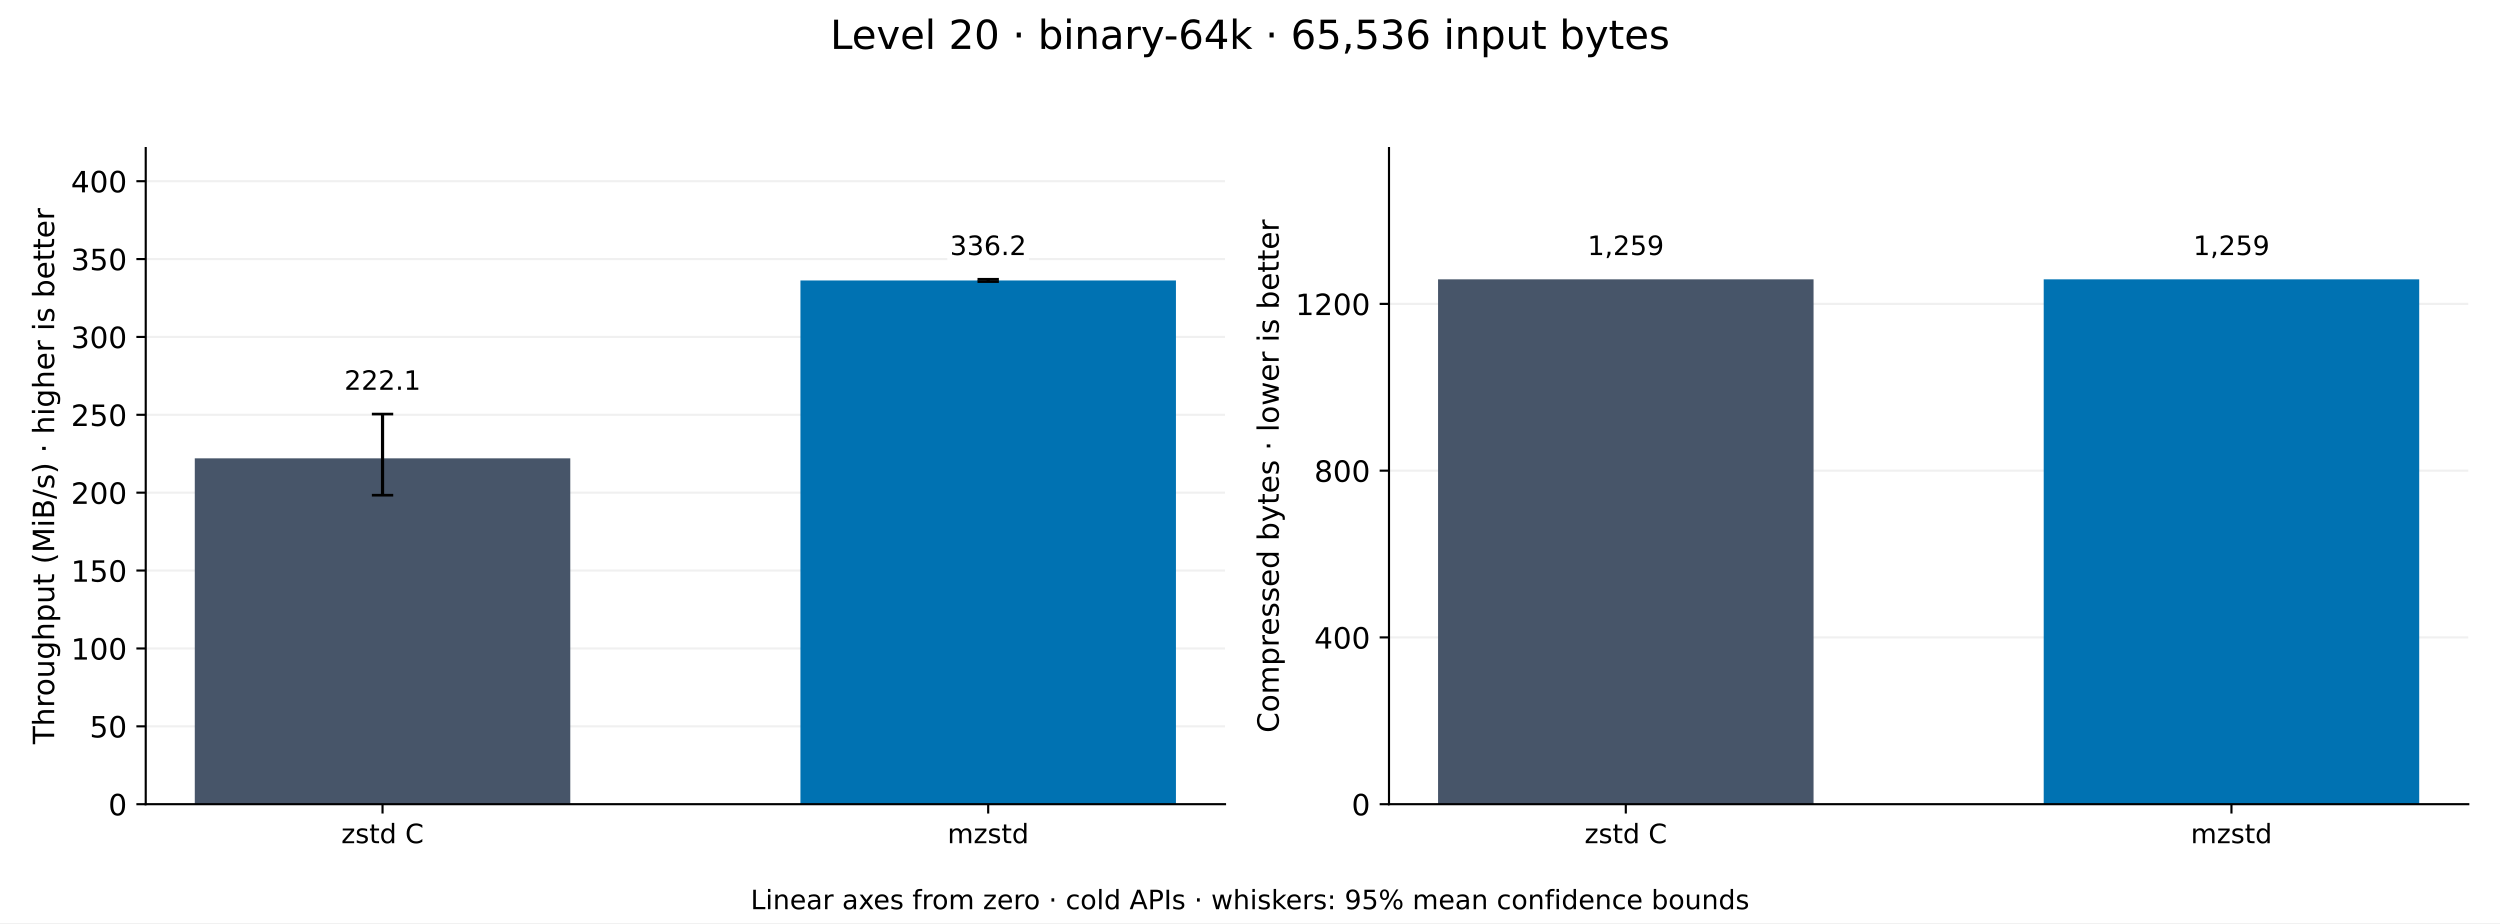
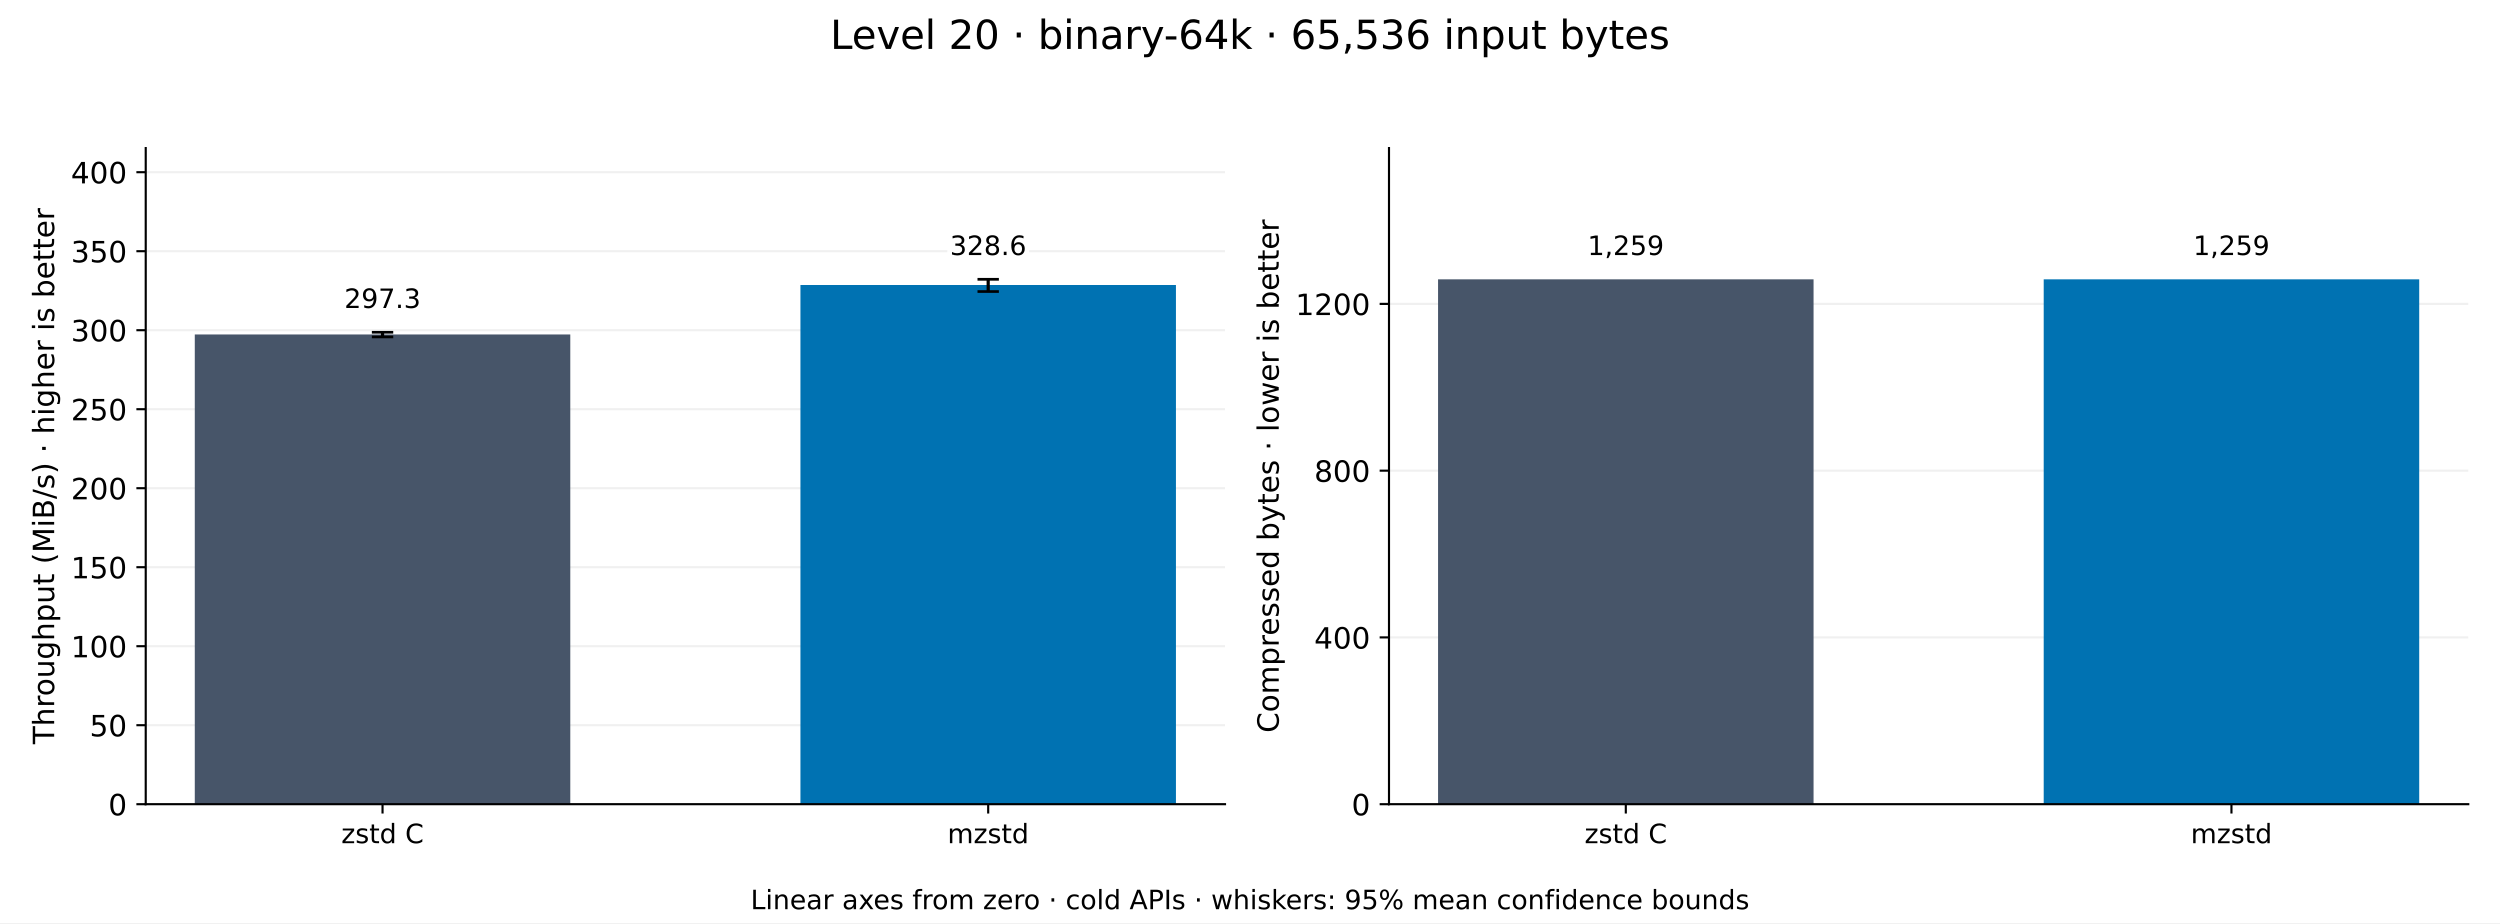
<svg xmlns="http://www.w3.org/2000/svg" xmlns:xlink="http://www.w3.org/1999/xlink" width="936pt" height="345.6pt" viewBox="0 0 936 345.6" version="1.1">
  <defs>
    <style type="text/css">*{stroke-linejoin: round; stroke-linecap: butt}</style>
  </defs>
  <g id="figure_1">
    <g id="patch_1">
      <path d="M 0 345.6 L 936 345.6 L 936 0 L 0 0 z " style="fill: #ffffff" />
    </g>
    <g id="axes_1">
      <g id="patch_2">
        <path d="M 54.56 301.088 L 458.64 301.088 L 458.64 55.44 L 54.56 55.44 z " style="fill: #ffffff" />
      </g>
      <g id="matplotlib.axis_1">
        <g id="xtick_1">
          <g id="line2d_1">
            <defs>
              <path id="mcbfd24ea1b" d="M 0 0 L 0 3.5 " style="stroke: #000000; stroke-width: 0.8" />
            </defs>
            <g>
              <use xlink:href="#mcbfd24ea1b" x="143.222" y="301.088" style="stroke: #000000; stroke-width: 0.8" />
            </g>
          </g>
          <g id="text_1">
            <text style="font-size: 10px; font-family: 'DejaVu Sans', 'Bitstream Vera Sans', 'Computer Modern Sans Serif', 'Lucida Grande', 'Verdana', 'Geneva', 'Lucid', 'Arial', 'Helvetica', 'Avant Garde', sans-serif; text-anchor: middle" x="143.222" y="315.686" transform="rotate(-0 143.2218 315.6864)">zstd C</text>
          </g>
        </g>
        <g id="xtick_2">
          <g id="line2d_2">
            <g>
              <use xlink:href="#mcbfd24ea1b" x="369.978" y="301.088" style="stroke: #000000; stroke-width: 0.8" />
            </g>
          </g>
          <g id="text_2">
            <text style="font-size: 10px; font-family: 'DejaVu Sans', 'Bitstream Vera Sans', 'Computer Modern Sans Serif', 'Lucida Grande', 'Verdana', 'Geneva', 'Lucid', 'Arial', 'Helvetica', 'Avant Garde', sans-serif; text-anchor: middle" x="369.978" y="315.686" transform="rotate(-0 369.9782 315.6864)">mzstd</text>
          </g>
        </g>
      </g>
      <g id="matplotlib.axis_2">
        <g id="ytick_1">
          <g id="line2d_3">
            <path d="M 54.56 301.088 L 458.64 301.088 " clip-path="url(#p4144bda285)" style="fill: none; stroke: #b0b0b0; stroke-opacity: 0.18; stroke-width: 0.8; stroke-linecap: square" />
          </g>
          <g id="line2d_4">
            <defs>
              <path id="m862e928616" d="M 0 0 L -3.5 0 " style="stroke: #000000; stroke-width: 0.8" />
            </defs>
            <g>
              <use xlink:href="#m862e928616" x="54.56" y="301.088" style="stroke: #000000; stroke-width: 0.8" />
            </g>
          </g>
          <g id="text_3">
            <text style="font-size: 11px; font-family: 'DejaVu Sans', 'Bitstream Vera Sans', 'Computer Modern Sans Serif', 'Lucida Grande', 'Verdana', 'Geneva', 'Lucid', 'Arial', 'Helvetica', 'Avant Garde', sans-serif; text-anchor: end" x="47.56" y="305.267" transform="rotate(-0 47.56 305.2671)">0</text>
          </g>
        </g>
        <g id="ytick_2">
          <g id="line2d_5">
-             <path d="M 54.56 271.931 L 458.64 271.931 " clip-path="url(#p4144bda285)" style="fill: none; stroke: #b0b0b0; stroke-opacity: 0.18; stroke-width: 0.8; stroke-linecap: square" />
+             <path d="M 54.56 271.511 L 458.64 271.511 " clip-path="url(#p4144bda285)" style="fill: none; stroke: #b0b0b0; stroke-opacity: 0.18; stroke-width: 0.8; stroke-linecap: square" />
          </g>
          <g id="line2d_6">
            <g>
-               <use xlink:href="#m862e928616" x="54.56" y="271.931" style="stroke: #000000; stroke-width: 0.8" />
+               <use xlink:href="#m862e928616" x="54.56" y="271.511" style="stroke: #000000; stroke-width: 0.8" />
            </g>
          </g>
          <g id="text_4">
-             <text style="font-size: 11px; font-family: 'DejaVu Sans', 'Bitstream Vera Sans', 'Computer Modern Sans Serif', 'Lucida Grande', 'Verdana', 'Geneva', 'Lucid', 'Arial', 'Helvetica', 'Avant Garde', sans-serif; text-anchor: end" x="47.56" y="276.111" transform="rotate(-0 47.56 276.1105)">50</text>
+             <text style="font-size: 11px; font-family: 'DejaVu Sans', 'Bitstream Vera Sans', 'Computer Modern Sans Serif', 'Lucida Grande', 'Verdana', 'Geneva', 'Lucid', 'Arial', 'Helvetica', 'Avant Garde', sans-serif; text-anchor: end" x="47.56" y="275.69" transform="rotate(-0 47.56 275.6901)">50</text>
          </g>
        </g>
        <g id="ytick_3">
          <g id="line2d_7">
-             <path d="M 54.56 242.775 L 458.64 242.775 " clip-path="url(#p4144bda285)" style="fill: none; stroke: #b0b0b0; stroke-opacity: 0.18; stroke-width: 0.8; stroke-linecap: square" />
+             <path d="M 54.56 241.934 L 458.64 241.934 " clip-path="url(#p4144bda285)" style="fill: none; stroke: #b0b0b0; stroke-opacity: 0.18; stroke-width: 0.8; stroke-linecap: square" />
          </g>
          <g id="line2d_8">
            <g>
-               <use xlink:href="#m862e928616" x="54.56" y="242.775" style="stroke: #000000; stroke-width: 0.8" />
+               <use xlink:href="#m862e928616" x="54.56" y="241.934" style="stroke: #000000; stroke-width: 0.8" />
            </g>
          </g>
          <g id="text_5">
-             <text style="font-size: 11px; font-family: 'DejaVu Sans', 'Bitstream Vera Sans', 'Computer Modern Sans Serif', 'Lucida Grande', 'Verdana', 'Geneva', 'Lucid', 'Arial', 'Helvetica', 'Avant Garde', sans-serif; text-anchor: end" x="47.56" y="246.954" transform="rotate(-0 47.56 246.9539)">100</text>
+             <text style="font-size: 11px; font-family: 'DejaVu Sans', 'Bitstream Vera Sans', 'Computer Modern Sans Serif', 'Lucida Grande', 'Verdana', 'Geneva', 'Lucid', 'Arial', 'Helvetica', 'Avant Garde', sans-serif; text-anchor: end" x="47.56" y="246.113" transform="rotate(-0 47.56 246.113)">100</text>
          </g>
        </g>
        <g id="ytick_4">
          <g id="line2d_9">
-             <path d="M 54.56 213.618 L 458.64 213.618 " clip-path="url(#p4144bda285)" style="fill: none; stroke: #b0b0b0; stroke-opacity: 0.18; stroke-width: 0.8; stroke-linecap: square" />
+             <path d="M 54.56 212.357 L 458.64 212.357 " clip-path="url(#p4144bda285)" style="fill: none; stroke: #b0b0b0; stroke-opacity: 0.18; stroke-width: 0.8; stroke-linecap: square" />
          </g>
          <g id="line2d_10">
            <g>
-               <use xlink:href="#m862e928616" x="54.56" y="213.618" style="stroke: #000000; stroke-width: 0.8" />
+               <use xlink:href="#m862e928616" x="54.56" y="212.357" style="stroke: #000000; stroke-width: 0.8" />
            </g>
          </g>
          <g id="text_6">
-             <text style="font-size: 11px; font-family: 'DejaVu Sans', 'Bitstream Vera Sans', 'Computer Modern Sans Serif', 'Lucida Grande', 'Verdana', 'Geneva', 'Lucid', 'Arial', 'Helvetica', 'Avant Garde', sans-serif; text-anchor: end" x="47.56" y="217.797" transform="rotate(-0 47.56 217.7972)">150</text>
+             <text style="font-size: 11px; font-family: 'DejaVu Sans', 'Bitstream Vera Sans', 'Computer Modern Sans Serif', 'Lucida Grande', 'Verdana', 'Geneva', 'Lucid', 'Arial', 'Helvetica', 'Avant Garde', sans-serif; text-anchor: end" x="47.56" y="216.536" transform="rotate(-0 47.56 216.536)">150</text>
          </g>
        </g>
        <g id="ytick_5">
          <g id="line2d_11">
-             <path d="M 54.56 184.461 L 458.64 184.461 " clip-path="url(#p4144bda285)" style="fill: none; stroke: #b0b0b0; stroke-opacity: 0.18; stroke-width: 0.8; stroke-linecap: square" />
+             <path d="M 54.56 182.78 L 458.64 182.78 " clip-path="url(#p4144bda285)" style="fill: none; stroke: #b0b0b0; stroke-opacity: 0.18; stroke-width: 0.8; stroke-linecap: square" />
          </g>
          <g id="line2d_12">
            <g>
-               <use xlink:href="#m862e928616" x="54.56" y="184.461" style="stroke: #000000; stroke-width: 0.8" />
+               <use xlink:href="#m862e928616" x="54.56" y="182.78" style="stroke: #000000; stroke-width: 0.8" />
            </g>
          </g>
          <g id="text_7">
-             <text style="font-size: 11px; font-family: 'DejaVu Sans', 'Bitstream Vera Sans', 'Computer Modern Sans Serif', 'Lucida Grande', 'Verdana', 'Geneva', 'Lucid', 'Arial', 'Helvetica', 'Avant Garde', sans-serif; text-anchor: end" x="47.56" y="188.641" transform="rotate(-0 47.56 188.6406)">200</text>
+             <text style="font-size: 11px; font-family: 'DejaVu Sans', 'Bitstream Vera Sans', 'Computer Modern Sans Serif', 'Lucida Grande', 'Verdana', 'Geneva', 'Lucid', 'Arial', 'Helvetica', 'Avant Garde', sans-serif; text-anchor: end" x="47.56" y="186.959" transform="rotate(-0 47.56 186.9589)">200</text>
          </g>
        </g>
        <g id="ytick_6">
          <g id="line2d_13">
-             <path d="M 54.56 155.305 L 458.64 155.305 " clip-path="url(#p4144bda285)" style="fill: none; stroke: #b0b0b0; stroke-opacity: 0.18; stroke-width: 0.8; stroke-linecap: square" />
+             <path d="M 54.56 153.203 L 458.64 153.203 " clip-path="url(#p4144bda285)" style="fill: none; stroke: #b0b0b0; stroke-opacity: 0.18; stroke-width: 0.8; stroke-linecap: square" />
          </g>
          <g id="line2d_14">
            <g>
-               <use xlink:href="#m862e928616" x="54.56" y="155.305" style="stroke: #000000; stroke-width: 0.8" />
+               <use xlink:href="#m862e928616" x="54.56" y="153.203" style="stroke: #000000; stroke-width: 0.8" />
            </g>
          </g>
          <g id="text_8">
-             <text style="font-size: 11px; font-family: 'DejaVu Sans', 'Bitstream Vera Sans', 'Computer Modern Sans Serif', 'Lucida Grande', 'Verdana', 'Geneva', 'Lucid', 'Arial', 'Helvetica', 'Avant Garde', sans-serif; text-anchor: end" x="47.56" y="159.484" transform="rotate(-0 47.56 159.4839)">250</text>
+             <text style="font-size: 11px; font-family: 'DejaVu Sans', 'Bitstream Vera Sans', 'Computer Modern Sans Serif', 'Lucida Grande', 'Verdana', 'Geneva', 'Lucid', 'Arial', 'Helvetica', 'Avant Garde', sans-serif; text-anchor: end" x="47.56" y="157.382" transform="rotate(-0 47.56 157.3818)">250</text>
          </g>
        </g>
        <g id="ytick_7">
          <g id="line2d_15">
-             <path d="M 54.56 126.148 L 458.64 126.148 " clip-path="url(#p4144bda285)" style="fill: none; stroke: #b0b0b0; stroke-opacity: 0.18; stroke-width: 0.8; stroke-linecap: square" />
+             <path d="M 54.56 123.626 L 458.64 123.626 " clip-path="url(#p4144bda285)" style="fill: none; stroke: #b0b0b0; stroke-opacity: 0.18; stroke-width: 0.8; stroke-linecap: square" />
          </g>
          <g id="line2d_16">
            <g>
-               <use xlink:href="#m862e928616" x="54.56" y="126.148" style="stroke: #000000; stroke-width: 0.8" />
+               <use xlink:href="#m862e928616" x="54.56" y="123.626" style="stroke: #000000; stroke-width: 0.8" />
            </g>
          </g>
          <g id="text_9">
-             <text style="font-size: 11px; font-family: 'DejaVu Sans', 'Bitstream Vera Sans', 'Computer Modern Sans Serif', 'Lucida Grande', 'Verdana', 'Geneva', 'Lucid', 'Arial', 'Helvetica', 'Avant Garde', sans-serif; text-anchor: end" x="47.56" y="130.327" transform="rotate(-0 47.56 130.3273)">300</text>
+             <text style="font-size: 11px; font-family: 'DejaVu Sans', 'Bitstream Vera Sans', 'Computer Modern Sans Serif', 'Lucida Grande', 'Verdana', 'Geneva', 'Lucid', 'Arial', 'Helvetica', 'Avant Garde', sans-serif; text-anchor: end" x="47.56" y="127.805" transform="rotate(-0 47.56 127.8048)">300</text>
          </g>
        </g>
        <g id="ytick_8">
          <g id="line2d_17">
-             <path d="M 54.56 96.992 L 458.64 96.992 " clip-path="url(#p4144bda285)" style="fill: none; stroke: #b0b0b0; stroke-opacity: 0.18; stroke-width: 0.8; stroke-linecap: square" />
+             <path d="M 54.56 94.049 L 458.64 94.049 " clip-path="url(#p4144bda285)" style="fill: none; stroke: #b0b0b0; stroke-opacity: 0.18; stroke-width: 0.8; stroke-linecap: square" />
          </g>
          <g id="line2d_18">
            <g>
-               <use xlink:href="#m862e928616" x="54.56" y="96.992" style="stroke: #000000; stroke-width: 0.8" />
+               <use xlink:href="#m862e928616" x="54.56" y="94.049" style="stroke: #000000; stroke-width: 0.8" />
            </g>
          </g>
          <g id="text_10">
-             <text style="font-size: 11px; font-family: 'DejaVu Sans', 'Bitstream Vera Sans', 'Computer Modern Sans Serif', 'Lucida Grande', 'Verdana', 'Geneva', 'Lucid', 'Arial', 'Helvetica', 'Avant Garde', sans-serif; text-anchor: end" x="47.56" y="101.171" transform="rotate(-0 47.56 101.1707)">350</text>
+             <text style="font-size: 11px; font-family: 'DejaVu Sans', 'Bitstream Vera Sans', 'Computer Modern Sans Serif', 'Lucida Grande', 'Verdana', 'Geneva', 'Lucid', 'Arial', 'Helvetica', 'Avant Garde', sans-serif; text-anchor: end" x="47.56" y="98.228" transform="rotate(-0 47.56 98.22771)">350</text>
          </g>
        </g>
        <g id="ytick_9">
          <g id="line2d_19">
-             <path d="M 54.56 67.835 L 458.64 67.835 " clip-path="url(#p4144bda285)" style="fill: none; stroke: #b0b0b0; stroke-opacity: 0.18; stroke-width: 0.8; stroke-linecap: square" />
+             <path d="M 54.56 64.472 L 458.64 64.472 " clip-path="url(#p4144bda285)" style="fill: none; stroke: #b0b0b0; stroke-opacity: 0.18; stroke-width: 0.8; stroke-linecap: square" />
          </g>
          <g id="line2d_20">
            <g>
-               <use xlink:href="#m862e928616" x="54.56" y="67.835" style="stroke: #000000; stroke-width: 0.8" />
+               <use xlink:href="#m862e928616" x="54.56" y="64.472" style="stroke: #000000; stroke-width: 0.8" />
            </g>
          </g>
          <g id="text_11">
-             <text style="font-size: 11px; font-family: 'DejaVu Sans', 'Bitstream Vera Sans', 'Computer Modern Sans Serif', 'Lucida Grande', 'Verdana', 'Geneva', 'Lucid', 'Arial', 'Helvetica', 'Avant Garde', sans-serif; text-anchor: end" x="47.56" y="72.014" transform="rotate(-0 47.56 72.01403)">400</text>
+             <text style="font-size: 11px; font-family: 'DejaVu Sans', 'Bitstream Vera Sans', 'Computer Modern Sans Serif', 'Lucida Grande', 'Verdana', 'Geneva', 'Lucid', 'Arial', 'Helvetica', 'Avant Garde', sans-serif; text-anchor: end" x="47.56" y="68.651" transform="rotate(-0 47.56 68.65064)">400</text>
          </g>
        </g>
        <g id="text_12">
          <text style="font-size: 11px; font-family: 'DejaVu Sans', 'Bitstream Vera Sans', 'Computer Modern Sans Serif', 'Lucida Grande', 'Verdana', 'Geneva', 'Lucid', 'Arial', 'Helvetica', 'Avant Garde', sans-serif; text-anchor: middle" x="20.276" y="178.264" transform="rotate(-90 20.27609 178.264)">Throughput (MiB/s) · higher is better</text>
        </g>
      </g>
      <g id="patch_3">
-         <path d="M 72.927 301.088 L 213.516 301.088 L 213.516 171.596 L 72.927 171.596 z " clip-path="url(#p4144bda285)" style="fill: #475569" />
+         <path d="M 72.927 301.088 L 213.516 301.088 L 213.516 125.212 L 72.927 125.212 z " clip-path="url(#p4144bda285)" style="fill: #475569" />
      </g>
      <g id="patch_4">
-         <path d="M 299.684 301.088 L 440.273 301.088 L 440.273 105.012 L 299.684 105.012 z " clip-path="url(#p4144bda285)" style="fill: #0072b2" />
+         <path d="M 299.684 301.088 L 440.273 301.088 L 440.273 106.692 L 299.684 106.692 z " clip-path="url(#p4144bda285)" style="fill: #0072b2" />
      </g>
      <g id="LineCollection_1">
-         <path d="M 143.222 185.411 L 143.222 155.029 " clip-path="url(#p4144bda285)" style="fill: none; stroke: #000000; stroke-width: 1.2" />
-         <path d="M 369.978 105.438 L 369.978 104.57 " clip-path="url(#p4144bda285)" style="fill: none; stroke: #000000; stroke-width: 1.2" />
+         <path d="M 143.222 126.143 L 143.222 124.391 " clip-path="url(#p4144bda285)" style="fill: none; stroke: #000000; stroke-width: 1.2" />
+         <path d="M 369.978 109.146 L 369.978 104.57 " clip-path="url(#p4144bda285)" style="fill: none; stroke: #000000; stroke-width: 1.2" />
      </g>
      <g id="line2d_21">
        <defs>
          <path id="mf7f69e77f0" d="M 4 0 L -4 -0 " style="stroke: #000000" />
        </defs>
        <g clip-path="url(#p4144bda285)">
-           <use xlink:href="#mf7f69e77f0" x="143.222" y="185.411" style="fill: #1f77b4; stroke: #000000" />
-           <use xlink:href="#mf7f69e77f0" x="369.978" y="105.438" style="fill: #1f77b4; stroke: #000000" />
+           <use xlink:href="#mf7f69e77f0" x="143.222" y="126.143" style="fill: #1f77b4; stroke: #000000" />
+           <use xlink:href="#mf7f69e77f0" x="369.978" y="109.146" style="fill: #1f77b4; stroke: #000000" />
        </g>
      </g>
      <g id="line2d_22">
        <g clip-path="url(#p4144bda285)">
-           <use xlink:href="#mf7f69e77f0" x="143.222" y="155.029" style="fill: #1f77b4; stroke: #000000" />
+           <use xlink:href="#mf7f69e77f0" x="143.222" y="124.391" style="fill: #1f77b4; stroke: #000000" />
          <use xlink:href="#mf7f69e77f0" x="369.978" y="104.57" style="fill: #1f77b4; stroke: #000000" />
        </g>
      </g>
      <g id="patch_5">
        <path d="M 54.56 301.088 L 54.56 55.44 " style="fill: none; stroke: #000000; stroke-width: 0.8; stroke-linejoin: miter; stroke-linecap: square" />
      </g>
      <g id="patch_6">
        <path d="M 54.56 301.088 L 458.64 301.088 " style="fill: none; stroke: #000000; stroke-width: 0.8; stroke-linejoin: miter; stroke-linecap: square" />
      </g>
      <g id="text_13">
        <g id="patch_7">
-           <path d="M 127.908 149.029 L 158.536 149.029 L 158.536 137.351 L 127.908 137.351 z " style="fill: #ffffff; opacity: 0.9" />
-         </g>
-         <text style="font-size: 10px; font-family: 'DejaVu Sans', 'Bitstream Vera Sans', 'Computer Modern Sans Serif', 'Lucida Grande', 'Verdana', 'Geneva', 'Lucid', 'Arial', 'Helvetica', 'Avant Garde', sans-serif; text-anchor: middle" x="143.222" y="145.949" transform="rotate(-0 143.2218 145.9492)">222.1</text>
+           <path d="M 127.908 118.391 L 158.536 118.391 L 158.536 106.713 L 127.908 106.713 z " style="fill: #ffffff; opacity: 0.9" />
+         </g>
+         <text style="font-size: 10px; font-family: 'DejaVu Sans', 'Bitstream Vera Sans', 'Computer Modern Sans Serif', 'Lucida Grande', 'Verdana', 'Geneva', 'Lucid', 'Arial', 'Helvetica', 'Avant Garde', sans-serif; text-anchor: middle" x="143.222" y="115.312" transform="rotate(-0 143.2218 115.3115)">297.3</text>
      </g>
      <g id="text_14">
        <g id="patch_8">
          <path d="M 354.664 98.57 L 385.292 98.57 L 385.292 86.891 L 354.664 86.891 z " style="fill: #ffffff; opacity: 0.9" />
        </g>
-         <text style="font-size: 10px; font-family: 'DejaVu Sans', 'Bitstream Vera Sans', 'Computer Modern Sans Serif', 'Lucida Grande', 'Verdana', 'Geneva', 'Lucid', 'Arial', 'Helvetica', 'Avant Garde', sans-serif; text-anchor: middle" x="369.978" y="95.49" transform="rotate(-0 369.9782 95.48991)">336.2</text>
+         <text style="font-size: 10px; font-family: 'DejaVu Sans', 'Bitstream Vera Sans', 'Computer Modern Sans Serif', 'Lucida Grande', 'Verdana', 'Geneva', 'Lucid', 'Arial', 'Helvetica', 'Avant Garde', sans-serif; text-anchor: middle" x="369.978" y="95.49" transform="rotate(-0 369.9782 95.48991)">328.6</text>
      </g>
    </g>
    <g id="axes_2">
      <g id="patch_9">
        <path d="M 520.04 301.088 L 924.12 301.088 L 924.12 55.44 L 520.04 55.44 z " style="fill: #ffffff" />
      </g>
      <g id="matplotlib.axis_3">
        <g id="xtick_3">
          <g id="line2d_23">
            <g>
              <use xlink:href="#mcbfd24ea1b" x="608.702" y="301.088" style="stroke: #000000; stroke-width: 0.8" />
            </g>
          </g>
          <g id="text_15">
            <text style="font-size: 10px; font-family: 'DejaVu Sans', 'Bitstream Vera Sans', 'Computer Modern Sans Serif', 'Lucida Grande', 'Verdana', 'Geneva', 'Lucid', 'Arial', 'Helvetica', 'Avant Garde', sans-serif; text-anchor: middle" x="608.702" y="315.686" transform="rotate(-0 608.7018 315.6864)">zstd C</text>
          </g>
        </g>
        <g id="xtick_4">
          <g id="line2d_24">
            <g>
              <use xlink:href="#mcbfd24ea1b" x="835.458" y="301.088" style="stroke: #000000; stroke-width: 0.8" />
            </g>
          </g>
          <g id="text_16">
            <text style="font-size: 10px; font-family: 'DejaVu Sans', 'Bitstream Vera Sans', 'Computer Modern Sans Serif', 'Lucida Grande', 'Verdana', 'Geneva', 'Lucid', 'Arial', 'Helvetica', 'Avant Garde', sans-serif; text-anchor: middle" x="835.458" y="315.686" transform="rotate(-0 835.4582 315.6864)">mzstd</text>
          </g>
        </g>
      </g>
      <g id="matplotlib.axis_4">
        <g id="ytick_10">
          <g id="line2d_25">
            <path d="M 520.04 301.088 L 924.12 301.088 " clip-path="url(#p0b30c4d7f7)" style="fill: none; stroke: #b0b0b0; stroke-opacity: 0.18; stroke-width: 0.8; stroke-linecap: square" />
          </g>
          <g id="line2d_26">
            <g>
              <use xlink:href="#m862e928616" x="520.04" y="301.088" style="stroke: #000000; stroke-width: 0.8" />
            </g>
          </g>
          <g id="text_17">
            <text style="font-size: 11px; font-family: 'DejaVu Sans', 'Bitstream Vera Sans', 'Computer Modern Sans Serif', 'Lucida Grande', 'Verdana', 'Geneva', 'Lucid', 'Arial', 'Helvetica', 'Avant Garde', sans-serif; text-anchor: end" x="513.04" y="305.267" transform="rotate(-0 513.04 305.2671)">0</text>
          </g>
        </g>
        <g id="ytick_11">
          <g id="line2d_27">
            <path d="M 520.04 238.652 L 924.12 238.652 " clip-path="url(#p0b30c4d7f7)" style="fill: none; stroke: #b0b0b0; stroke-opacity: 0.18; stroke-width: 0.8; stroke-linecap: square" />
          </g>
          <g id="line2d_28">
            <g>
              <use xlink:href="#m862e928616" x="520.04" y="238.652" style="stroke: #000000; stroke-width: 0.8" />
            </g>
          </g>
          <g id="text_18">
            <text style="font-size: 11px; font-family: 'DejaVu Sans', 'Bitstream Vera Sans', 'Computer Modern Sans Serif', 'Lucida Grande', 'Verdana', 'Geneva', 'Lucid', 'Arial', 'Helvetica', 'Avant Garde', sans-serif; text-anchor: end" x="513.04" y="242.831" transform="rotate(-0 513.04 242.8308)">400</text>
          </g>
        </g>
        <g id="ytick_12">
          <g id="line2d_29">
            <path d="M 520.04 176.215 L 924.12 176.215 " clip-path="url(#p0b30c4d7f7)" style="fill: none; stroke: #b0b0b0; stroke-opacity: 0.18; stroke-width: 0.8; stroke-linecap: square" />
          </g>
          <g id="line2d_30">
            <g>
              <use xlink:href="#m862e928616" x="520.04" y="176.215" style="stroke: #000000; stroke-width: 0.8" />
            </g>
          </g>
          <g id="text_19">
            <text style="font-size: 11px; font-family: 'DejaVu Sans', 'Bitstream Vera Sans', 'Computer Modern Sans Serif', 'Lucida Grande', 'Verdana', 'Geneva', 'Lucid', 'Arial', 'Helvetica', 'Avant Garde', sans-serif; text-anchor: end" x="513.04" y="180.394" transform="rotate(-0 513.04 180.3944)">800</text>
          </g>
        </g>
        <g id="ytick_13">
          <g id="line2d_31">
            <path d="M 520.04 113.779 L 924.12 113.779 " clip-path="url(#p0b30c4d7f7)" style="fill: none; stroke: #b0b0b0; stroke-opacity: 0.18; stroke-width: 0.8; stroke-linecap: square" />
          </g>
          <g id="line2d_32">
            <g>
              <use xlink:href="#m862e928616" x="520.04" y="113.779" style="stroke: #000000; stroke-width: 0.8" />
            </g>
          </g>
          <g id="text_20">
            <text style="font-size: 11px; font-family: 'DejaVu Sans', 'Bitstream Vera Sans', 'Computer Modern Sans Serif', 'Lucida Grande', 'Verdana', 'Geneva', 'Lucid', 'Arial', 'Helvetica', 'Avant Garde', sans-serif; text-anchor: end" x="513.04" y="117.958" transform="rotate(-0 513.04 117.9581)">1200</text>
          </g>
        </g>
        <g id="text_21">
          <text style="font-size: 11px; font-family: 'DejaVu Sans', 'Bitstream Vera Sans', 'Computer Modern Sans Serif', 'Lucida Grande', 'Verdana', 'Geneva', 'Lucid', 'Arial', 'Helvetica', 'Avant Garde', sans-serif; text-anchor: middle" x="478.757" y="178.264" transform="rotate(-90 478.7573 178.264)">Compressed bytes · lower is better</text>
        </g>
      </g>
      <g id="patch_10">
        <path d="M 538.407 301.088 L 678.996 301.088 L 678.996 104.57 L 538.407 104.57 z " clip-path="url(#p0b30c4d7f7)" style="fill: #475569" />
      </g>
      <g id="patch_11">
        <path d="M 765.164 301.088 L 905.753 301.088 L 905.753 104.57 L 765.164 104.57 z " clip-path="url(#p0b30c4d7f7)" style="fill: #0072b2" />
      </g>
      <g id="patch_12">
        <path d="M 520.04 301.088 L 520.04 55.44 " style="fill: none; stroke: #000000; stroke-width: 0.8; stroke-linejoin: miter; stroke-linecap: square" />
      </g>
      <g id="patch_13">
        <path d="M 520.04 301.088 L 924.12 301.088 " style="fill: none; stroke: #000000; stroke-width: 0.8; stroke-linejoin: miter; stroke-linecap: square" />
      </g>
      <g id="text_22">
        <g id="patch_14">
          <path d="M 593.388 98.57 L 624.016 98.57 L 624.016 86.891 L 593.388 86.891 z " style="fill: #ffffff; opacity: 0.9" />
        </g>
        <text style="font-size: 10px; font-family: 'DejaVu Sans', 'Bitstream Vera Sans', 'Computer Modern Sans Serif', 'Lucida Grande', 'Verdana', 'Geneva', 'Lucid', 'Arial', 'Helvetica', 'Avant Garde', sans-serif; text-anchor: middle" x="608.702" y="95.49" transform="rotate(-0 608.7018 95.48991)">1,259</text>
      </g>
      <g id="text_23">
        <g id="patch_15">
          <path d="M 820.144 98.57 L 850.772 98.57 L 850.772 86.891 L 820.144 86.891 z " style="fill: #ffffff; opacity: 0.9" />
        </g>
        <text style="font-size: 10px; font-family: 'DejaVu Sans', 'Bitstream Vera Sans', 'Computer Modern Sans Serif', 'Lucida Grande', 'Verdana', 'Geneva', 'Lucid', 'Arial', 'Helvetica', 'Avant Garde', sans-serif; text-anchor: middle" x="835.458" y="95.49" transform="rotate(-0 835.4582 95.48991)">1,259</text>
      </g>
    </g>
    <g id="text_24">
      <text style="font-size: 15px; font-family: 'DejaVu Sans', 'Bitstream Vera Sans', 'Computer Modern Sans Serif', 'Lucida Grande', 'Verdana', 'Geneva', 'Lucid', 'Arial', 'Helvetica', 'Avant Garde', sans-serif; text-anchor: middle" x="468" y="18.31" transform="rotate(-0 468 18.30966)">Level 20 · binary-64k · 65,536 input bytes</text>
    </g>
    <g id="text_25">
      <text style="font-size: 10px; font-family: 'DejaVu Sans', 'Bitstream Vera Sans', 'Computer Modern Sans Serif', 'Lucida Grande', 'Verdana', 'Geneva', 'Lucid', 'Arial', 'Helvetica', 'Avant Garde', sans-serif; text-anchor: middle" x="468" y="340.416" transform="rotate(-0 468 340.416)">Linear axes from zero · cold APIs · whiskers: 95% mean confidence bounds</text>
    </g>
  </g>
  <defs>
    <clipPath id="p4144bda285">
      <rect x="54.56" y="55.44" width="404.08" height="245.648" />
    </clipPath>
    <clipPath id="p0b30c4d7f7">
      <rect x="520.04" y="55.44" width="404.08" height="245.648" />
    </clipPath>
  </defs>
</svg>
